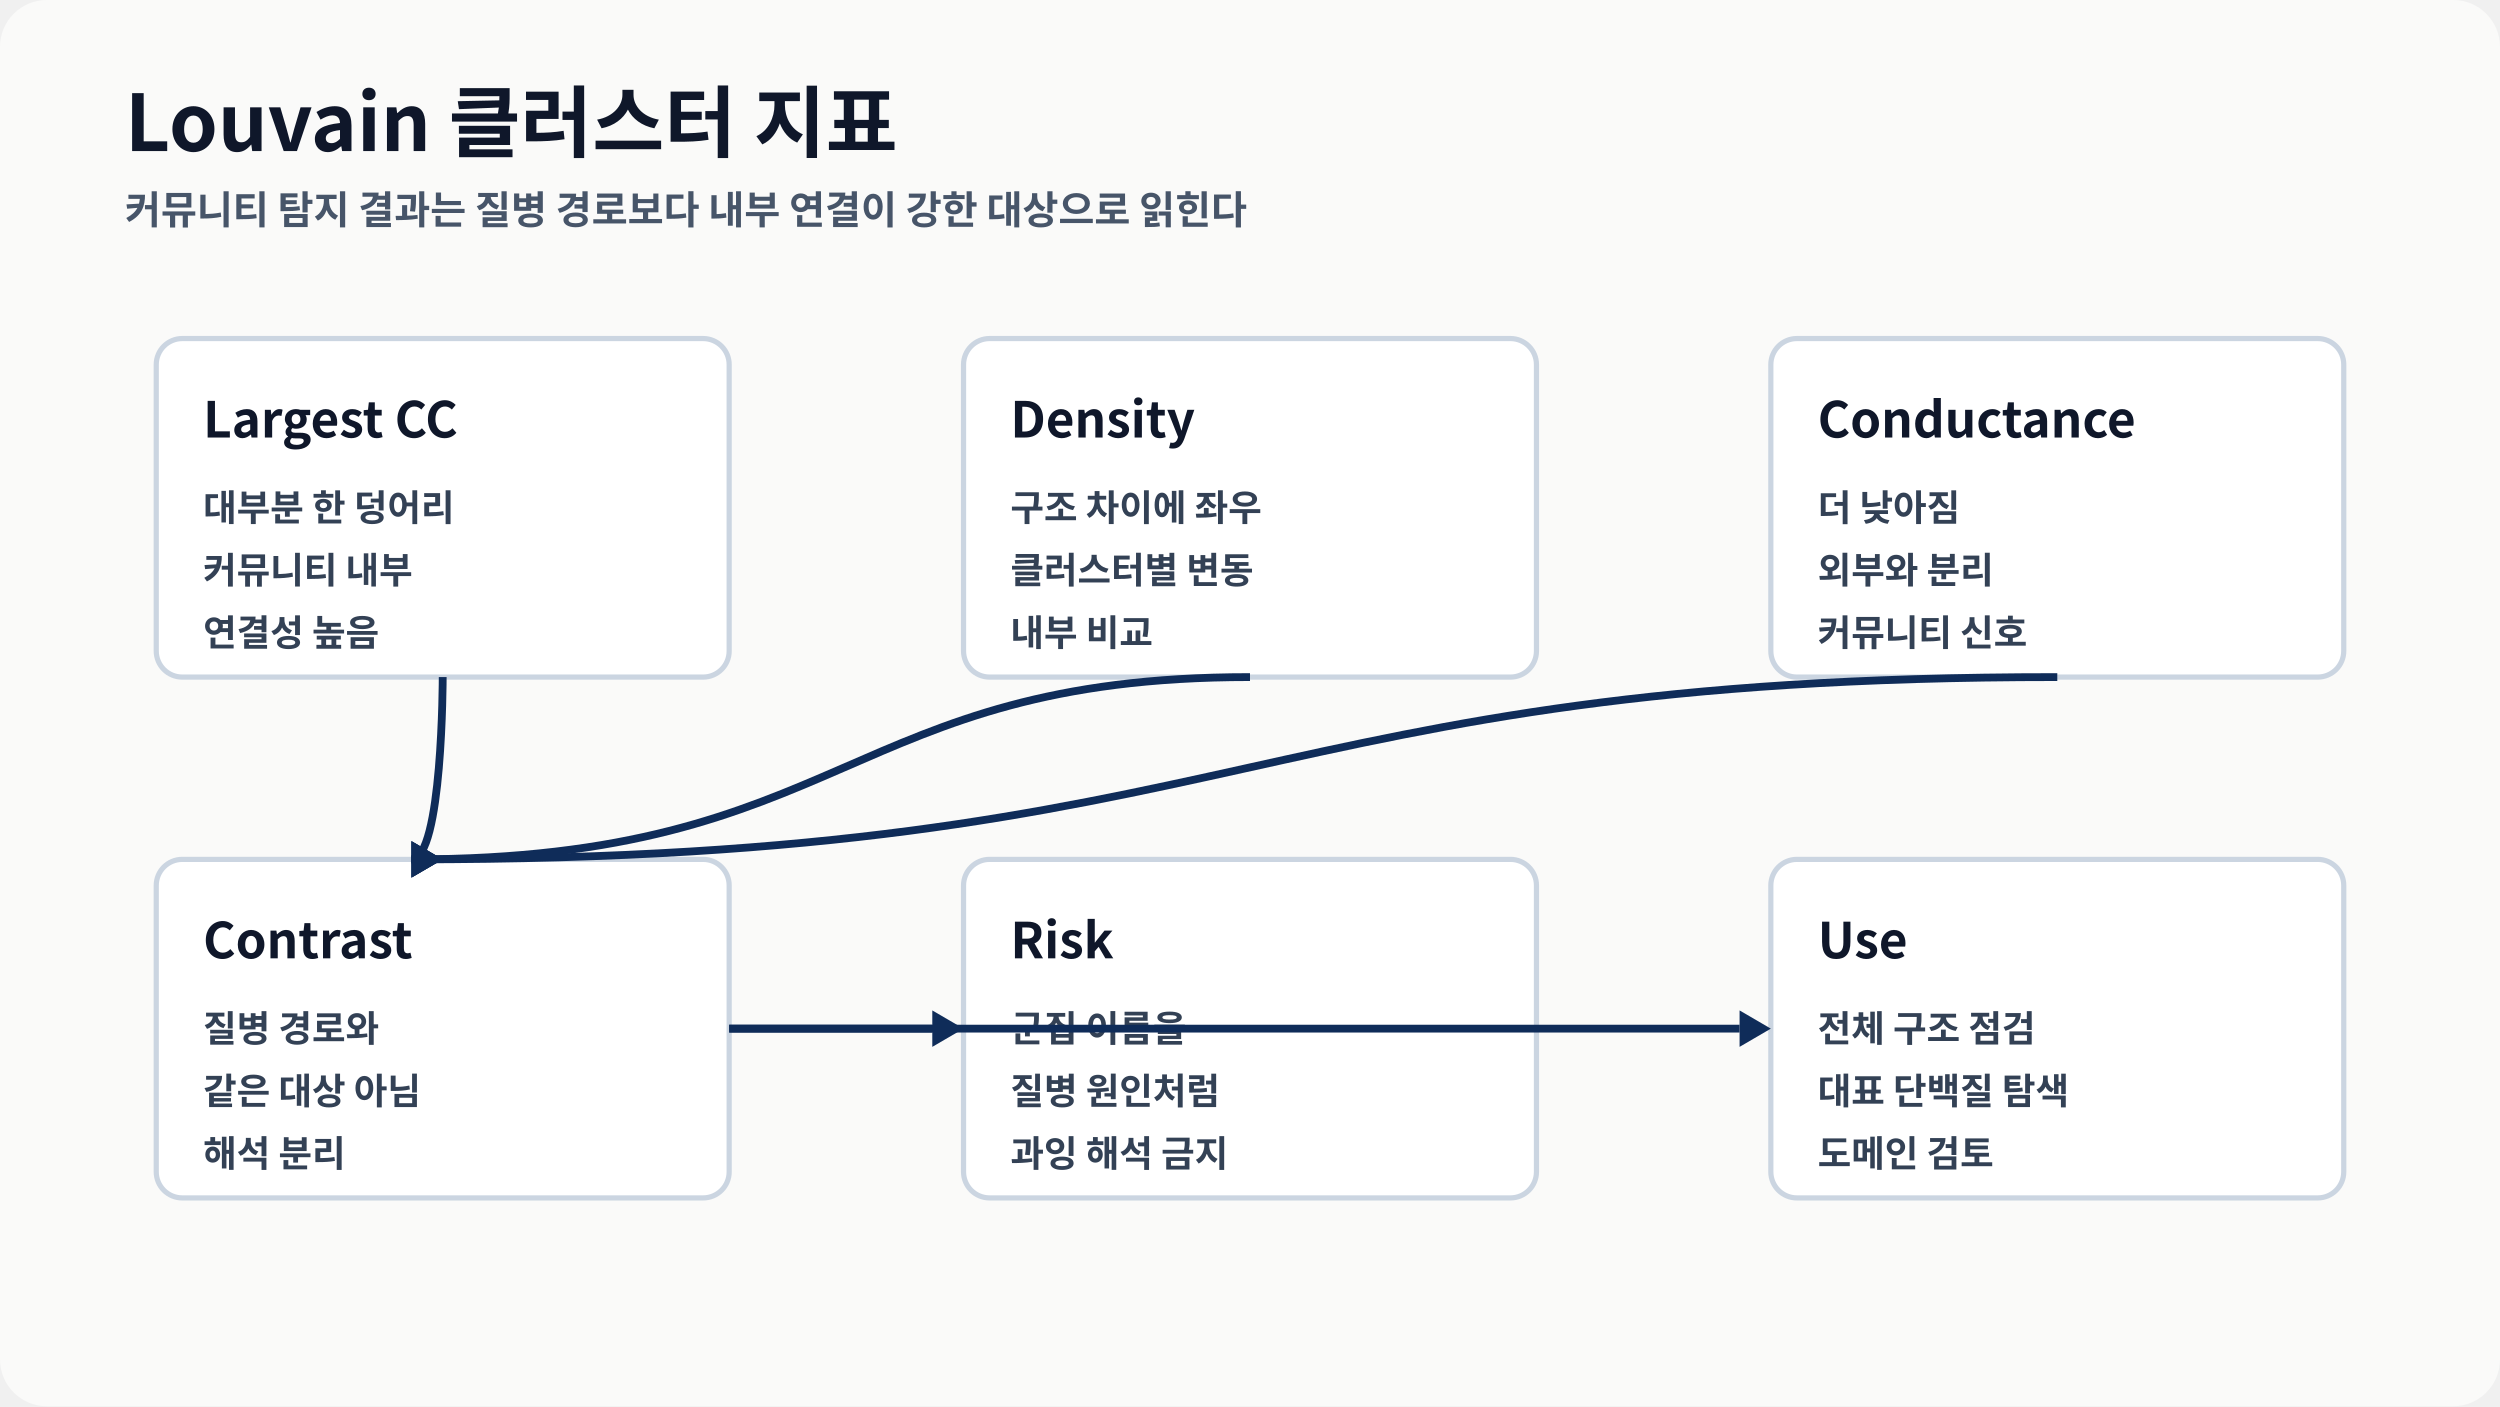
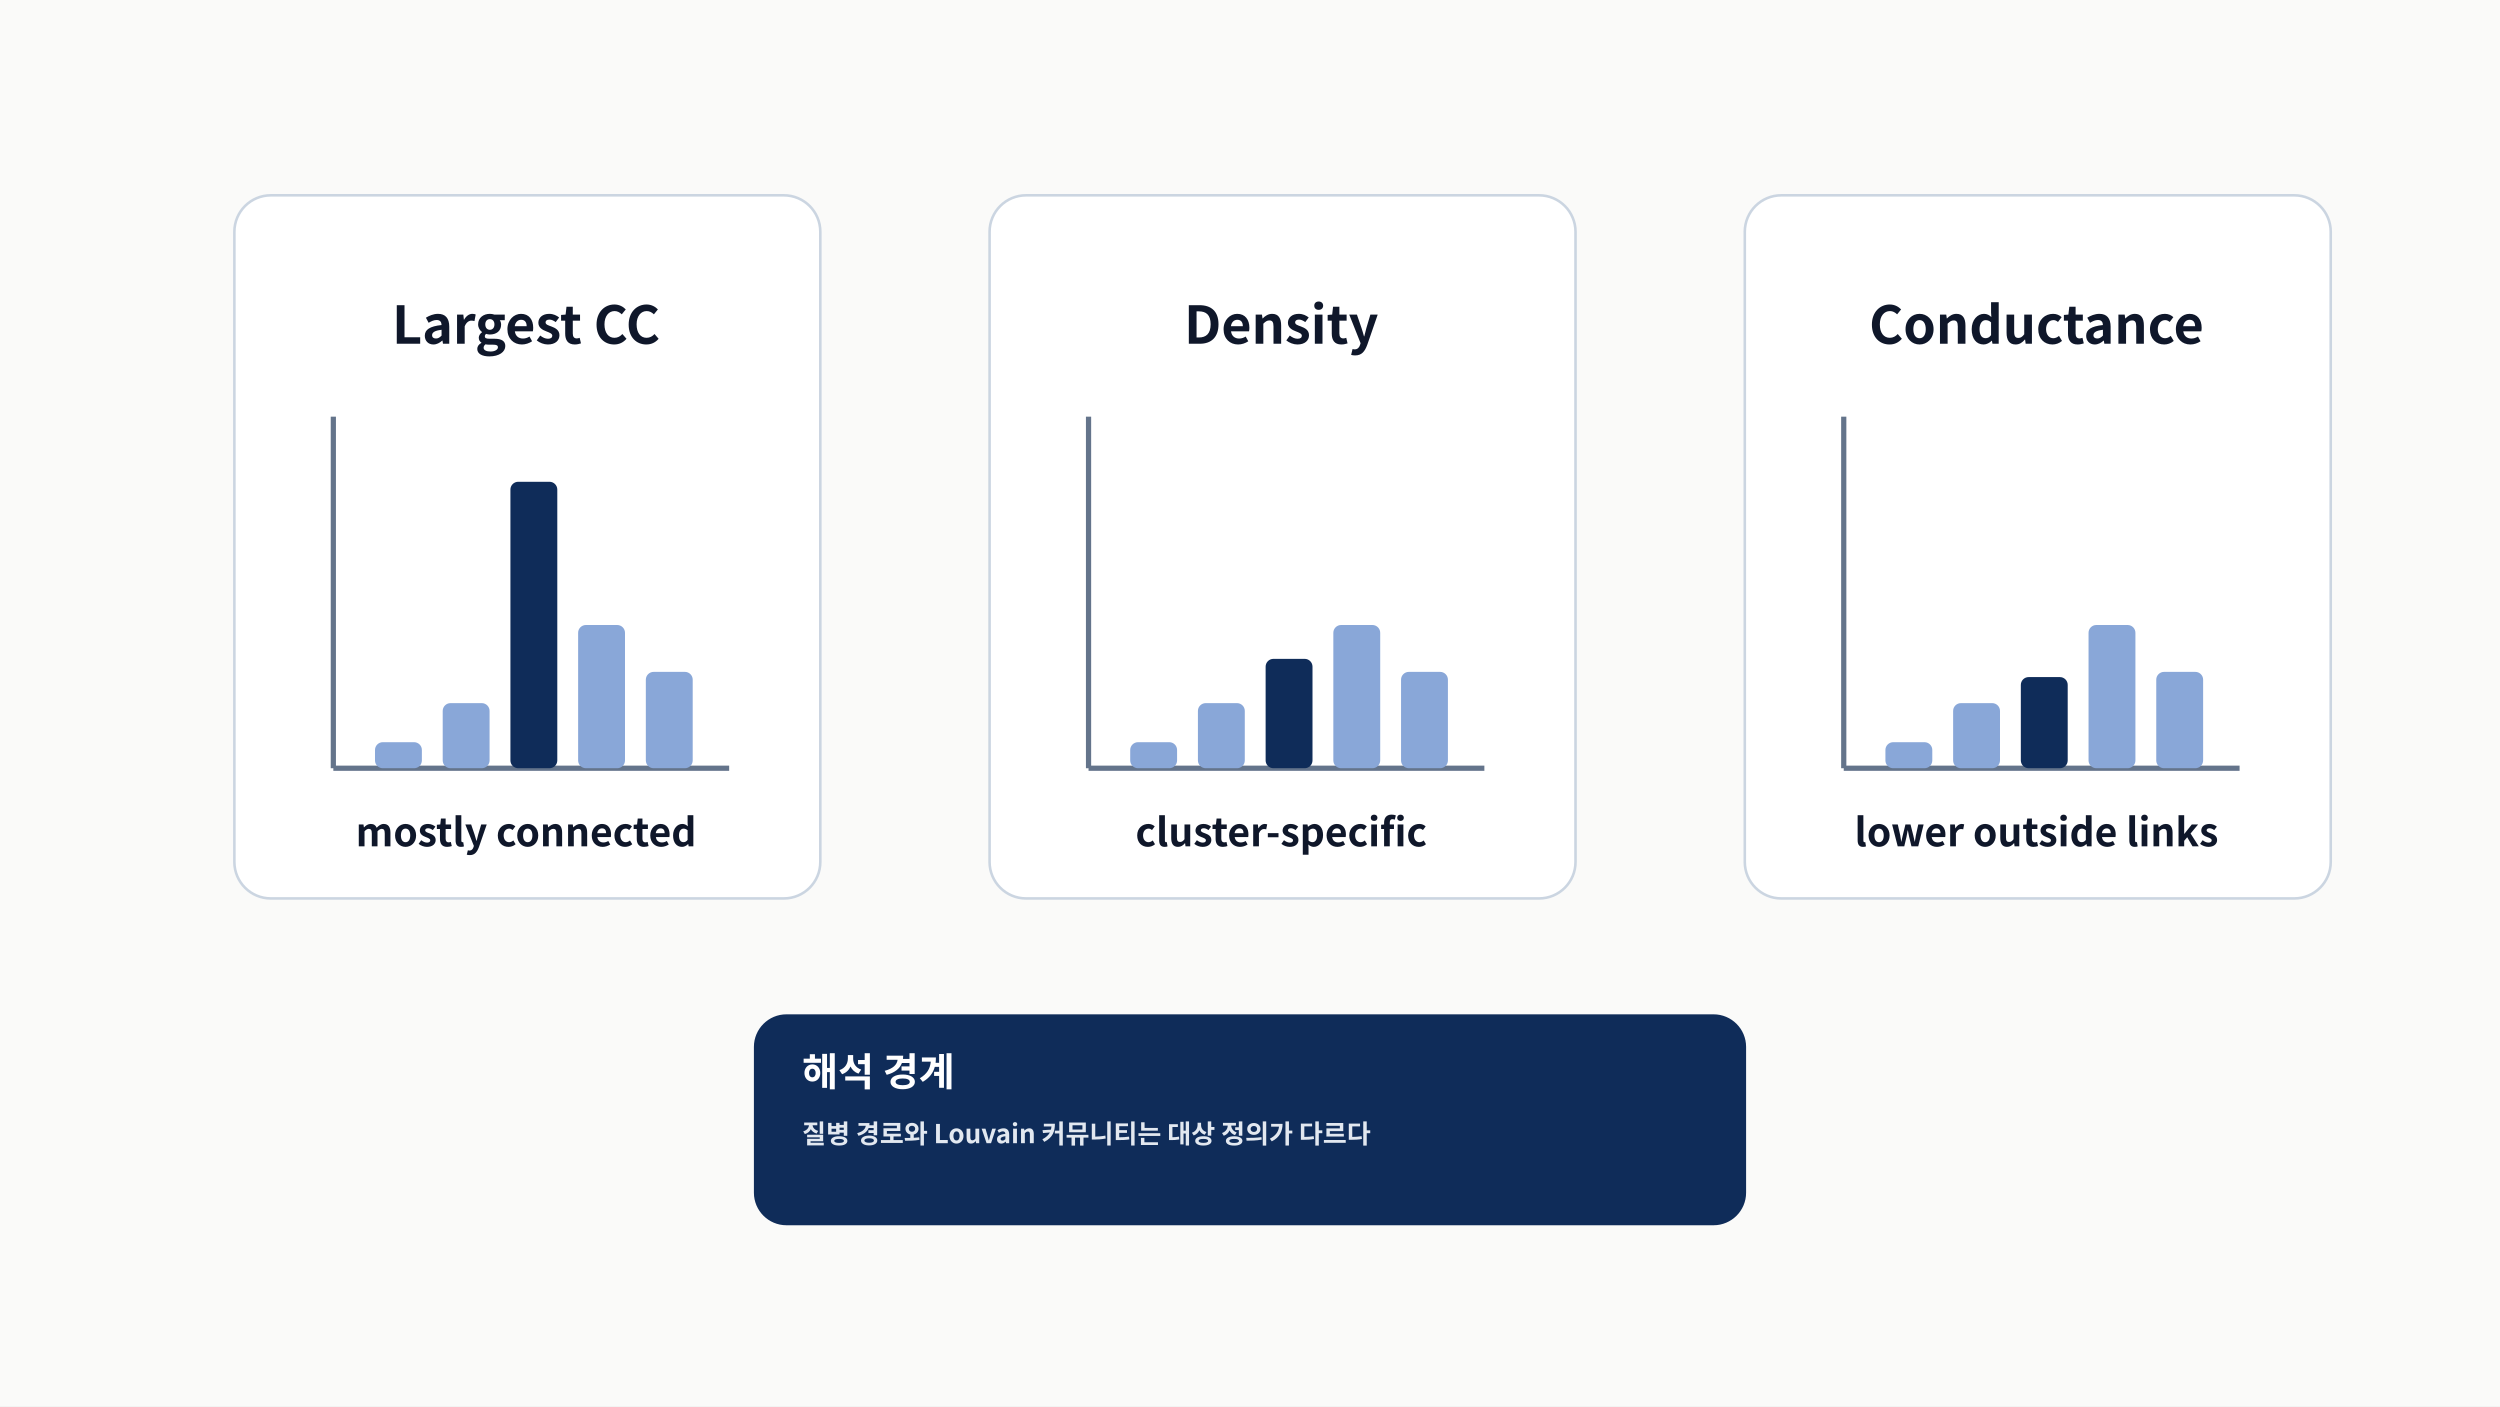
<svg xmlns="http://www.w3.org/2000/svg" viewBox="0 0 960 540" role="img" aria-labelledby="title desc">
  <style>
-       .t{font-family:'Noto Sans CJK KR', 'Apple SD Gothic Neo', 'Malgun Gothic', 'Noto Sans KR', NanumGothic, Inter, system-ui, sans-serif;fill:#0f172a}
-       .title{font-size:30px;font-weight:900}
-       .sub{font-size:15px;fill:#475569;font-weight:700}
-       .box{fill:#ffffff;stroke:#cbd5e1;stroke-width:2}
-       .accent{fill:#0f2c59}
-       .soft{fill:#e8eef8}
-       .muted{fill:#f8fafc}
-       .label{font-size:19px;font-weight:900}
-       .body{font-size:14px;fill:#334155;font-weight:700}
-       .small{font-size:12px;fill:#475569;font-weight:700}
-       .line{stroke:#0f2c59;stroke-width:3;fill:none}
+       .t{font-family:'Noto Sans CJK KR', 'Apple SD Gothic Neo', 'Malgun Gothic', 'Noto Sans KR', NanumGothic, Inter, system-ui, sans-serif}
+       .h{font-size:20px;font-weight:900}
+       .m{font-size:15px;font-weight:800}
+       .s{font-size:12px;font-weight:700}
+       .xs{font-size:10px;font-weight:700}
+       .dark{fill:#0f2c59;stroke:#0f2c59}
+       .soft{fill:#e8eef8;stroke:#b7c7e3}
+       .plain{fill:#fff;stroke:#cbd5e1}
+       .green{fill:#e7f7ef;stroke:#99d8b6}
+       .warn{fill:#fff7ed;stroke:#fdba74}
+       .line{stroke:#0f2c59;stroke-width:3;fill:none;stroke-linecap:round;stroke-linejoin:round}
+       .dash{stroke:#64748b;stroke-width:2.5;fill:none;stroke-dasharray:7 7;stroke-linecap:round}
+       .thin{stroke:#94a3b8;stroke-width:2;fill:none}
+       .axis{stroke:#64748b;stroke-width:2;fill:none}
+       .bar{fill:#0f2c59}
+       .bar2{fill:#89a7d8}
+       .badge{fill:#0f2c59}
+       .badgeText{fill:#fff;font-size:12px;font-weight:900}
    </style>
-   <rect width="960" height="540" rx="18" fill="#fafaf9" />
-   <text class="t title" x="48" y="58">Louvain 클러스터 지표</text>
-   <text class="t sub" x="48" y="86">커뮤니티 탐지 결과는 질병 경로보다 내부 연결이 강한 대상으로 읽힌다</text>
-   <rect class="box" x="60" y="130" width="220" height="130" rx="10" fill="#e7f7ef" />
-   <text class="t label" x="78" y="168" fill="#0f172a">Largest CC</text>
-   <text class="t body" x="78" y="200" fill="#334155">대부분 한 덩어리</text>
-   <text class="t body" x="78" y="224" fill="#334155">커뮤니티 내부</text>
-   <text class="t body" x="78" y="248" fill="#334155">연결성 높음</text>
-   <rect class="box" x="370" y="130" width="220" height="130" rx="10" fill="#ffffff" />
-   <text class="t label" x="388" y="168" fill="#0f172a">Density</text>
-   <text class="t body" x="388" y="200" fill="#334155">구조 차이에 좌우</text>
-   <text class="t body" x="388" y="224" fill="#334155">클러스터별 변동</text>
-   <text class="t body" x="388" y="248" fill="#334155">내부 비교</text>
-   <rect class="box" x="680" y="130" width="220" height="130" rx="10" fill="#e7f7ef" />
-   <text class="t label" x="698" y="168" fill="#0f172a">Conductance</text>
-   <text class="t body" x="698" y="200" fill="#334155">더 낮아짐</text>
-   <text class="t body" x="698" y="224" fill="#334155">외부와 분리</text>
-   <text class="t body" x="698" y="248" fill="#334155">커뮤니티 신호</text>
-   <rect class="box" x="60" y="330" width="220" height="130" rx="10" fill="#0f2c59" />
-   <text class="t label" x="78" y="368" fill="#ffffff">Contrast</text>
-   <text class="t body" x="78" y="400" fill="#ffffff">질병 경로와</text>
-   <text class="t body" x="78" y="424" fill="#ffffff">같은 대상 아님</text>
-   <text class="t body" x="78" y="448" fill="#ffffff">해석 분리</text>
-   <rect class="box" x="370" y="330" width="220" height="130" rx="10" fill="#fff7ed" />
-   <text class="t label" x="388" y="368" fill="#0f172a">Risk</text>
-   <text class="t body" x="388" y="400" fill="#334155">군집 이름을</text>
-   <text class="t body" x="388" y="424" fill="#334155">질병 원인처럼</text>
-   <text class="t body" x="388" y="448" fill="#334155">과잉 해석 금지</text>
-   <rect class="box" x="680" y="330" width="220" height="130" rx="10" fill="#e8eef8" />
-   <text class="t label" x="698" y="368" fill="#0f172a">Use</text>
-   <text class="t body" x="698" y="400" fill="#334155">전체 구조 점검</text>
-   <text class="t body" x="698" y="424" fill="#334155">대표 단백질 탐색</text>
-   <text class="t body" x="698" y="448" fill="#334155">도메인 검토</text>
-   <path class="line" d="M170 260 C 170 260, 170 330, 158 330" />
-   <polygon points="158,323 170,330 158,337" fill="#0f2c59" />
-   <path class="line" d="M480 260 C 325 260, 325 330, 158 330" />
-   <polygon points="158,323 170,330 158,337" fill="#0f2c59" />
-   <path class="line" d="M790 260 C 480 260, 480 330, 158 330" />
-   <polygon points="158,323 170,330 158,337" fill="#0f2c59" />
-   <path class="line" d="M280 395 C 325 395, 325 395, 358 395" />
-   <polygon points="358,388 370,395 358,402" fill="#0f2c59" />
-   <path class="line" d="M280 395 C 480 395, 480 395, 668 395" />
-   <polygon points="668,388 680,395 668,402" fill="#0f2c59" />
+   <defs>
+     <marker id="arrow" viewBox="0 0 10 10" refX="9" refY="5" markerWidth="7" markerHeight="7" orient="auto-start-reverse">
+       <path d="M0 0 L10 5 L0 10 z" fill="#0f2c59" />
+     </marker>
+   </defs>
+   <rect width="960" height="540" fill="#fafaf9" />
+   <rect class="plain" x="90" y="75" width="225" height="270" rx="14" />
+   <text class="t h" x="202" y="132" text-anchor="middle" fill="#0f172a">Largest CC</text>
+   <path class="axis" d="M128 295 L280 295 M128 160 L128 295" />
+   <rect class="bar2" x="144" y="285" width="18" height="10" rx="3" />
+   <rect class="bar2" x="170" y="270" width="18" height="25" rx="3" />
+   <rect class="bar" x="196" y="185" width="18" height="110" rx="3" />
+   <rect class="bar2" x="222" y="240" width="18" height="55" rx="3" />
+   <rect class="bar2" x="248" y="258" width="18" height="37" rx="3" />
+   <text class="t m" x="202" y="325" text-anchor="middle" fill="#0f172a">mostly connected</text>
+   <rect class="plain" x="380" y="75" width="225" height="270" rx="14" />
+   <text class="t h" x="492" y="132" text-anchor="middle" fill="#0f172a">Density</text>
+   <path class="axis" d="M418 295 L570 295 M418 160 L418 295" />
+   <rect class="bar2" x="434" y="285" width="18" height="10" rx="3" />
+   <rect class="bar2" x="460" y="270" width="18" height="25" rx="3" />
+   <rect class="bar" x="486" y="253" width="18" height="42" rx="3" />
+   <rect class="bar2" x="512" y="240" width="18" height="55" rx="3" />
+   <rect class="bar2" x="538" y="258" width="18" height="37" rx="3" />
+   <text class="t m" x="492" y="325" text-anchor="middle" fill="#0f172a">cluster-specific</text>
+   <rect class="plain" x="670" y="75" width="225" height="270" rx="14" />
+   <text class="t h" x="782" y="132" text-anchor="middle" fill="#0f172a">Conductance</text>
+   <path class="axis" d="M708 295 L860 295 M708 160 L708 295" />
+   <rect class="bar2" x="724" y="285" width="18" height="10" rx="3" />
+   <rect class="bar2" x="750" y="270" width="18" height="25" rx="3" />
+   <rect class="bar" x="776" y="260" width="18" height="35" rx="3" />
+   <rect class="bar2" x="802" y="240" width="18" height="55" rx="3" />
+   <rect class="bar2" x="828" y="258" width="18" height="37" rx="3" />
+   <text class="t m" x="782" y="325" text-anchor="middle" fill="#0f172a">lower outside links</text>
+   <rect class="dark" x="290" y="390" width="380" height="80" rx="12" />
+   <text class="t m" x="308" y="417" text-anchor="start" fill="#fff">해석 경계</text>
+   <text class="t xs" x="308" y="439" text-anchor="start" fill="#e2e8f0">질병 경로와 Louvain 커뮤니티는 대상 정의가 다르다</text>
</svg>
